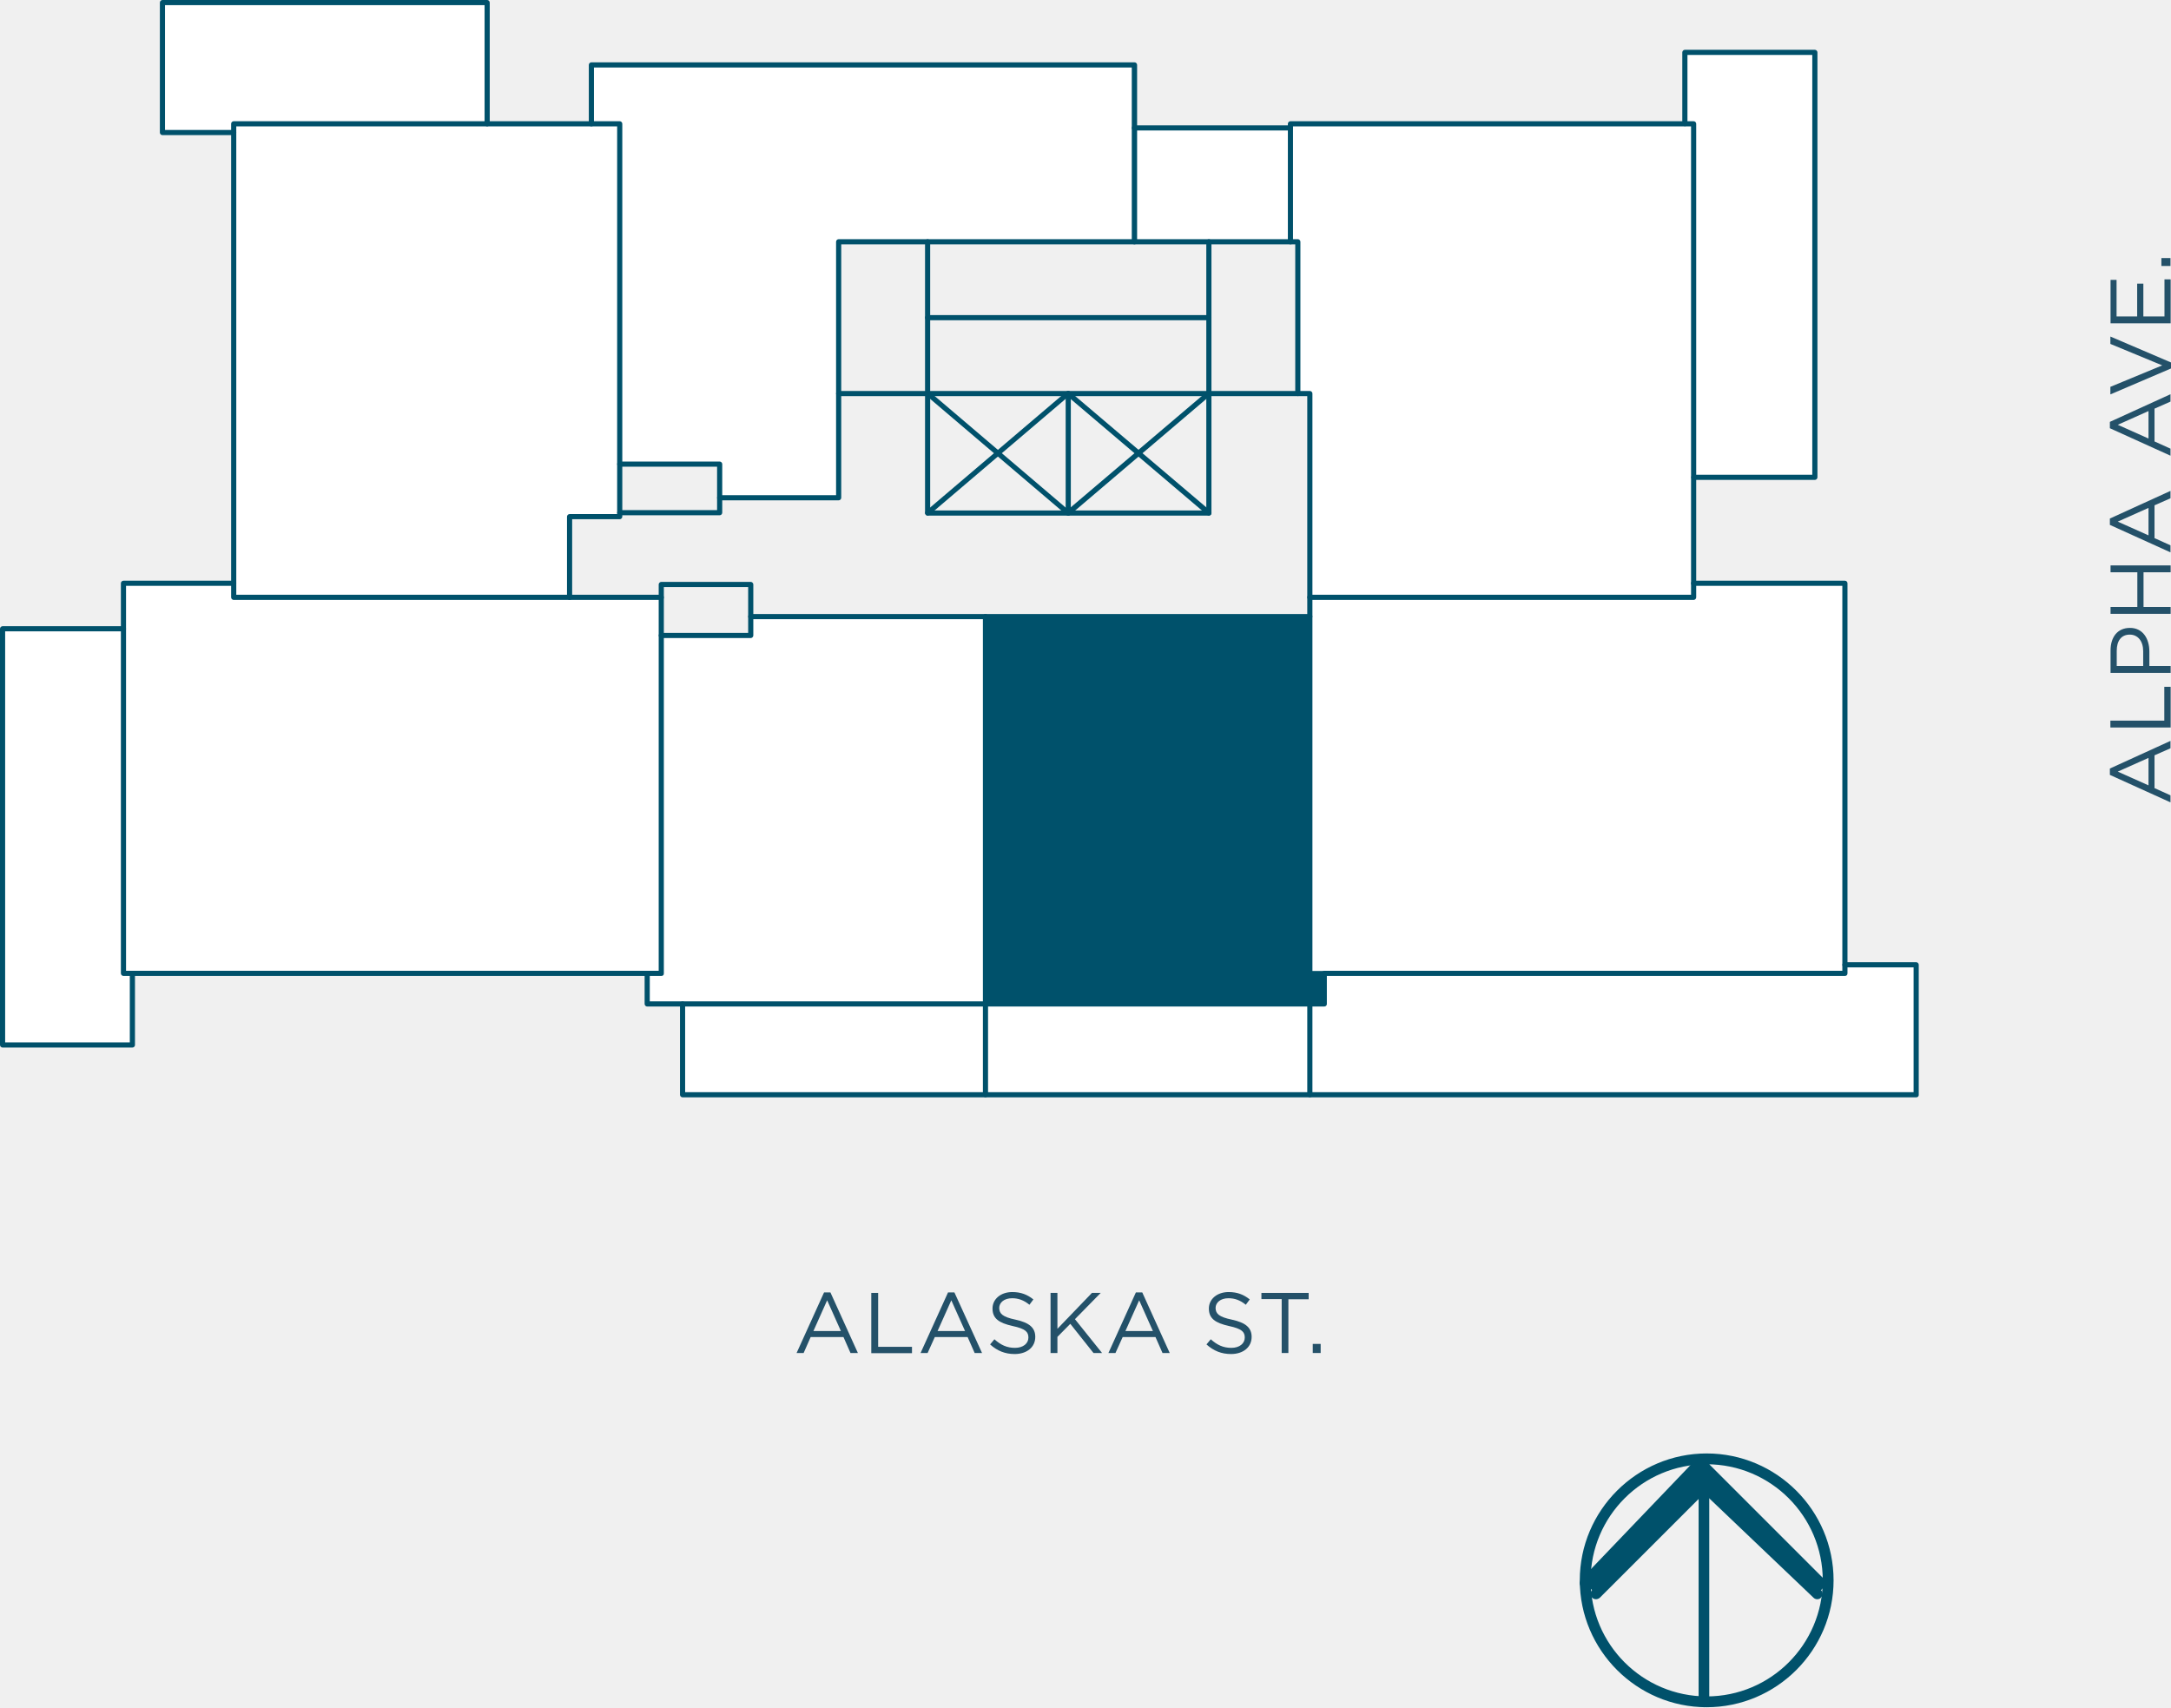
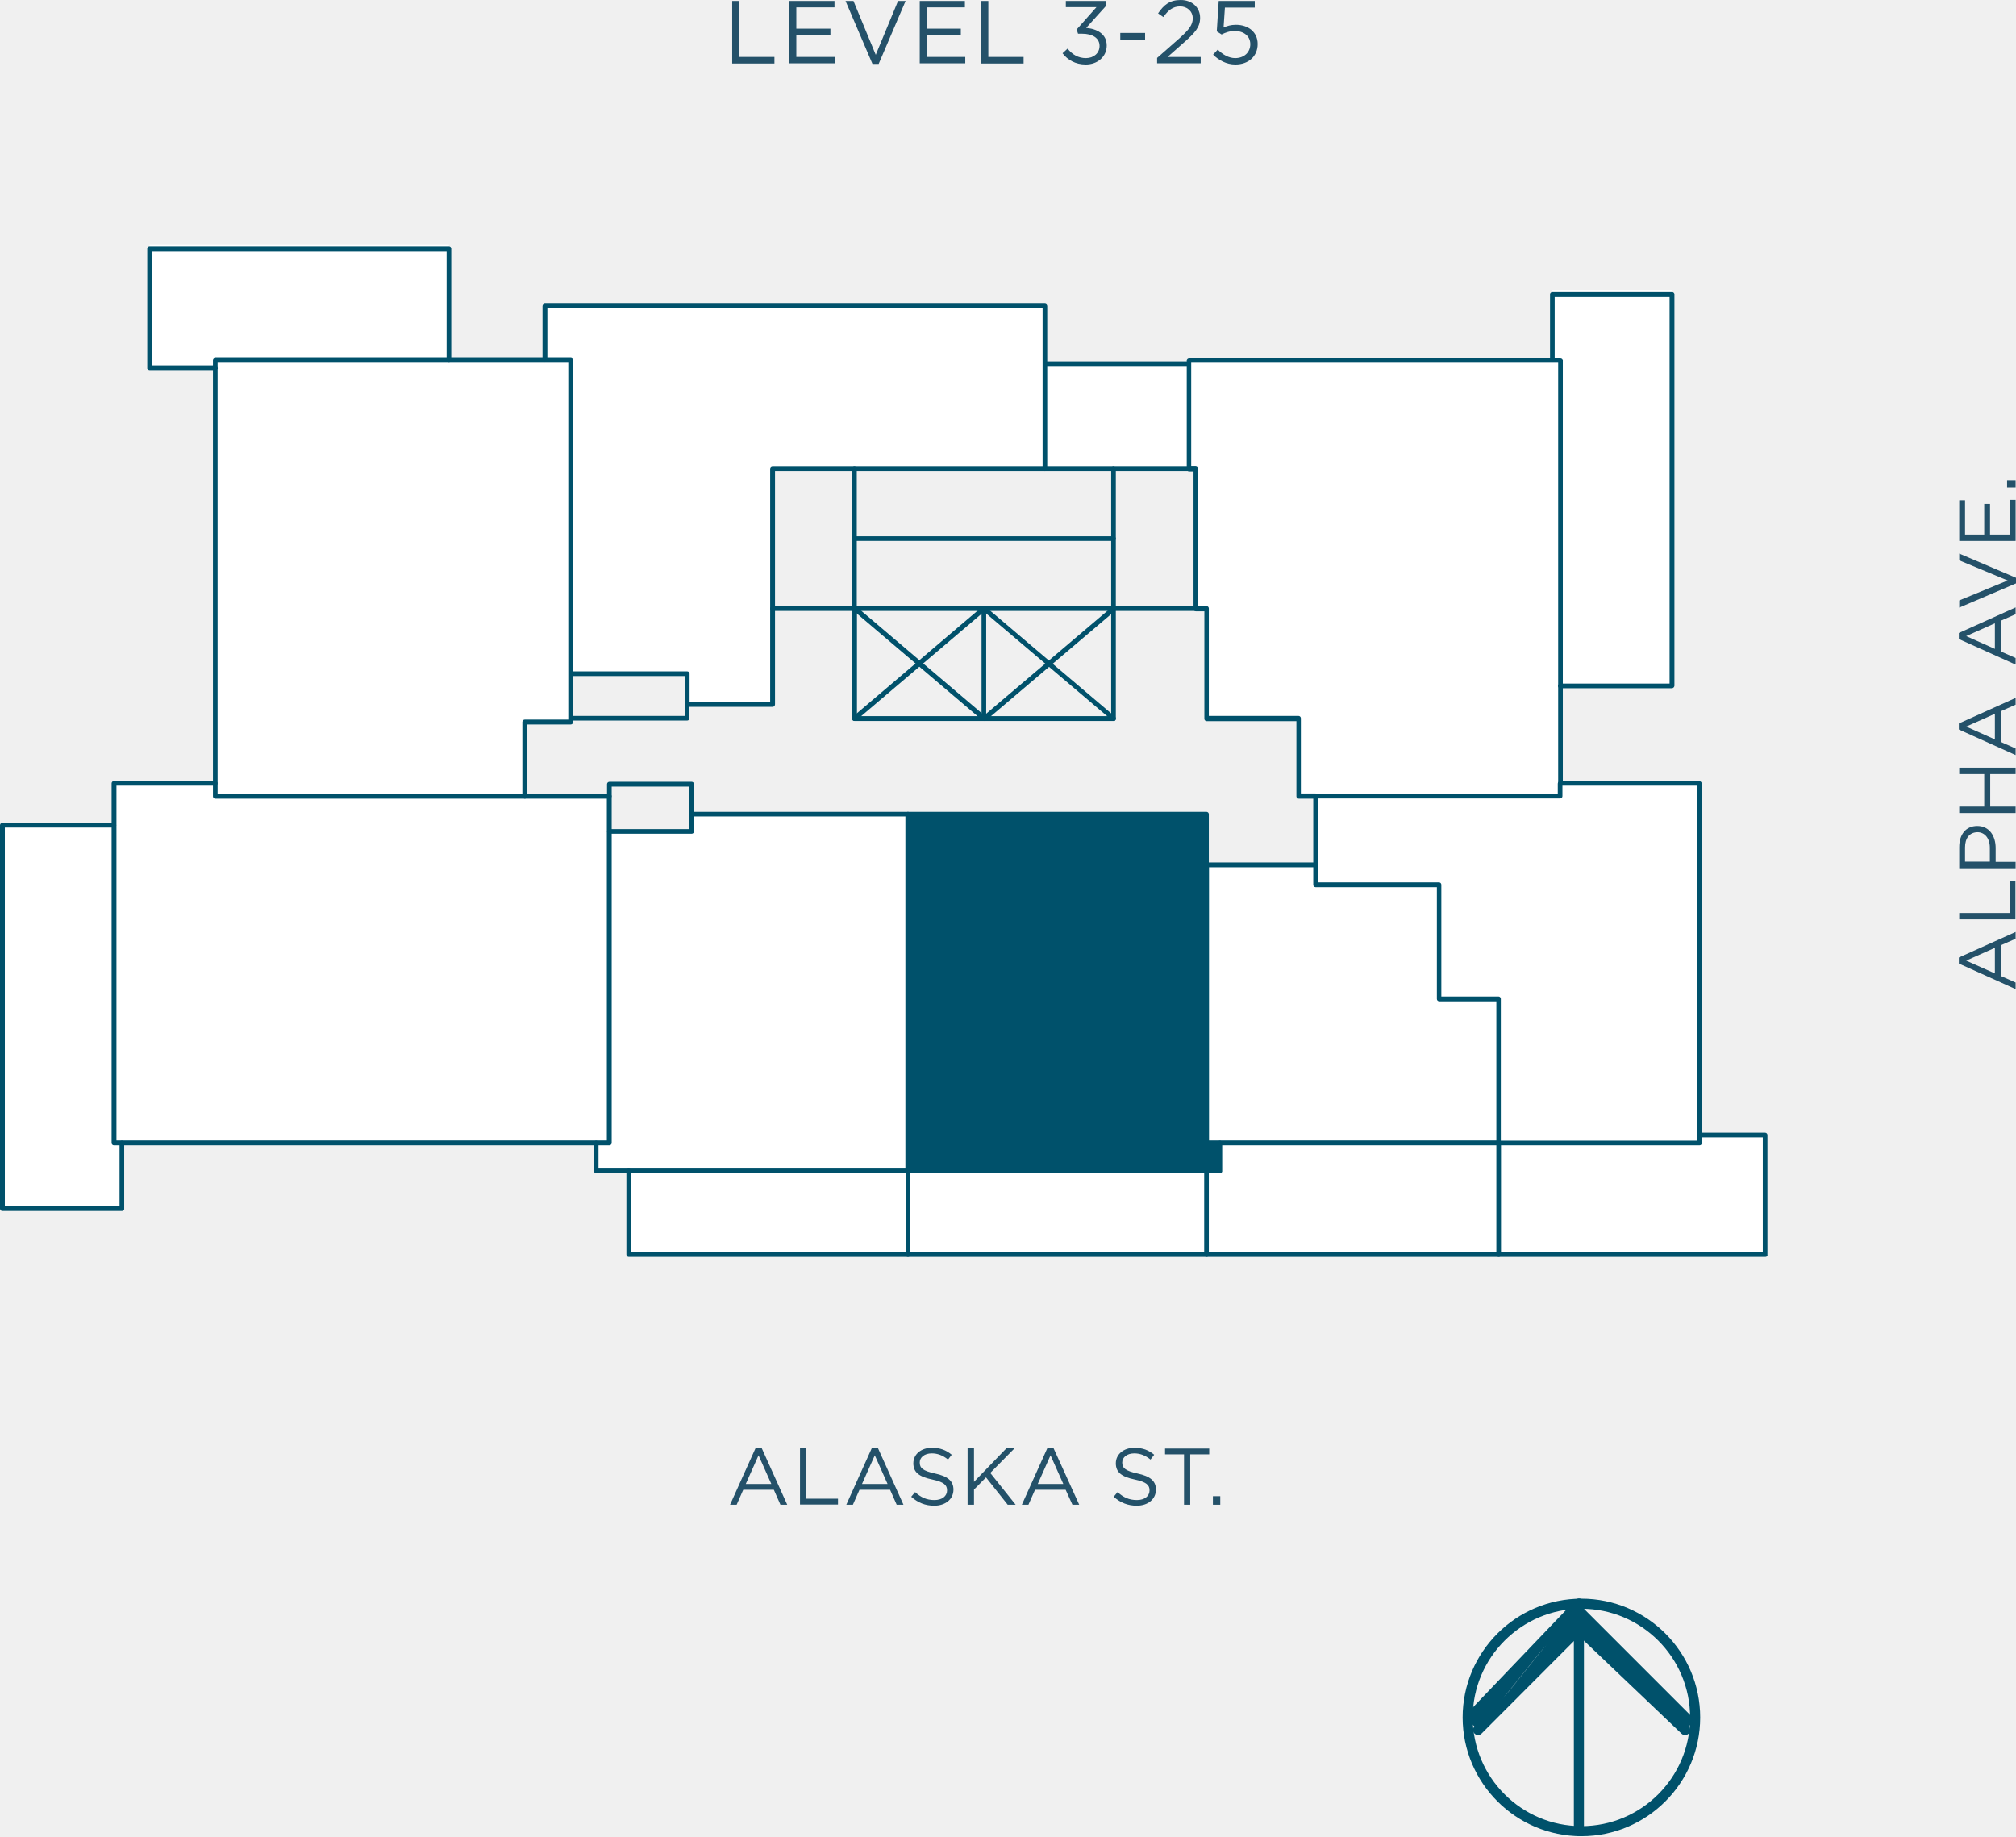
- <svg xmlns="http://www.w3.org/2000/svg" version="1.1" id="Layer_1" x="0px" y="0px" viewBox="0 0 126.43 99.43" style="enable-background:new 0 0 126.43 99.43;" xml:space="preserve">
+ <svg xmlns="http://www.w3.org/2000/svg" version="1.1" id="Layer_1" x="0px" y="0px" viewBox="0 0 104.05 94.77" style="enable-background:new 0 0 104.05 94.77;" xml:space="preserve">
  <style type="text/css">
- 	.st0{fill:#00516B;}
- 	.st1{fill:none;stroke:#00516B;stroke-width:0;stroke-linecap:round;stroke-miterlimit:10;}
- 	.st2{fill:#245169;}
- 	.st3{fill:#FFFFFF;}
+ 	.st0{fill:#FFFFFF;}
+ 	.st1{fill:#00516B;}
+ 	.st2{fill:none;stroke:#00516B;stroke-width:0;stroke-linecap:round;stroke-miterlimit:10;}
+ 	.st3{fill:#245169;}
</style>
  <g>
-     <path class="st0" d="M99.23,99.43c-0.17,0-0.31-0.14-0.31-0.31V84.97c0-0.17,0.14-0.31,0.31-0.31s0.31,0.14,0.31,0.31v14.15   C99.55,99.29,99.4,99.43,99.23,99.43z" />
-   </g>
-   <g>
-     <path class="st0" d="M105.83,93.14c-0.08,0-0.16-0.03-0.22-0.09l-6.6-6.29c-0.13-0.12-0.13-0.32-0.01-0.44   c0.12-0.13,0.32-0.13,0.44-0.01l6.6,6.29c0.13,0.12,0.13,0.32,0.01,0.44C106,93.11,105.92,93.14,105.83,93.14z" />
-   </g>
-   <g>
-     <path class="st0" d="M99.23,84.97l6.6,7.86l-6.6-6.29V84.97z M106.46,92.2l-7.23-7.23l6.6,7.86L106.46,92.2z" />
-   </g>
-   <g>
-     <path class="st1" d="M99.23,84.97l6.6,7.86l-6.6-6.29V84.97z M106.46,92.2l-7.23-7.23l6.6,7.86L106.46,92.2z" />
-   </g>
-   <g>
    <g>
-       <path class="st0" d="M99.39,99.43c-4.07,0-7.39-3.32-7.39-7.39s3.32-7.39,7.39-7.39s7.39,3.32,7.39,7.39S103.46,99.43,99.39,99.43    z M99.39,85.28c-3.73,0-6.76,3.03-6.76,6.76s3.03,6.76,6.76,6.76s6.76-3.03,6.76-6.76S103.12,85.28,99.39,85.28z" />
+       <rect x="7.72" y="12.64" class="st0" width="15.45" height="6.36" />
+     </g>
+     <g>
+       <rect x="53.93" y="18.79" class="st0" width="7.42" height="5.4" />
+     </g>
+     <g>
+       <rect x="80.1" y="14.96" class="st0" width="6.18" height="20.44" />
+     </g>
+     <g>
+       <rect x="32.45" y="58.57" class="st0" width="58.66" height="6.18" />
+     </g>
+     <g>
+       <rect x="0.12" y="42.59" class="st0" width="6.17" height="19.79" />
+     </g>
+     <g>
+       <polygon class="st0" points="31.44,42.91 31.44,58.99 30.77,58.99 6.29,58.99 5.88,58.99 5.88,42.59 5.88,40.43 11.11,40.43     11.11,41.1 27.08,41.1 31.44,41.1   " />
+     </g>
+     <g>
+       <polygon class="st0" points="46.86,42.02 46.86,60.43 32.45,60.43 30.77,60.43 30.77,58.99 31.44,58.99 31.44,42.91 35.69,42.91     35.69,42.02   " />
+     </g>
+     <g>
+       <polygon class="st1" points="62.27,60.43 46.86,60.43 46.86,42.02 62.27,42.02 62.27,44.63 62.27,58.99 62.96,58.99 62.96,60.43       " />
+     </g>
+     <g>
+       <polygon class="st0" points="67.9,45.66 74.28,45.66 74.28,51.56 77.35,51.56 77.35,58.99 62.96,58.99 62.27,58.99 62.27,44.63     67.9,44.63   " />
+     </g>
+     <g>
+       <polygon class="st0" points="87.71,58.57 87.71,58.99 77.35,58.99 77.35,51.56 74.28,51.56 74.28,45.66 67.9,45.66 67.9,44.63     67.9,41.1 80.52,41.1 80.52,40.43 87.71,40.43   " />
+     </g>
+     <g>
+       <polygon class="st0" points="80.52,40.43 80.52,41.1 67.9,41.1 67.03,41.1 67.03,37.09 62.27,37.09 62.27,31.41 61.7,31.41     61.7,24.19 61.35,24.19 61.35,18.79 61.35,18.58 80.1,18.58 80.52,18.58 80.52,35.4   " />
+     </g>
+     <g>
+       <polygon class="st0" points="28.12,15.78 53.93,15.78 53.93,18.79 53.93,24.19 44.1,24.19 39.87,24.19 39.87,31.41 39.87,36.36     35.46,36.36 35.46,34.76 29.46,34.76 29.46,18.58 28.12,18.58   " />
+     </g>
+     <g>
+       <polygon class="st0" points="29.46,37.07 29.46,37.27 27.08,37.27 27.08,41.1 11.11,41.1 11.11,40.43 11.11,19 11.11,18.58     23.17,18.58 28.12,18.58 29.46,18.58 29.46,34.76   " />
+     </g>
+     <g>
+       <path class="st1" d="M62.96,60.55h-16.1c-0.07,0-0.12-0.06-0.12-0.12s0.06-0.12,0.12-0.12h15.98v-1.32c0-0.07,0.06-0.12,0.12-0.12    s0.12,0.06,0.12,0.12v1.44C63.09,60.5,63.03,60.55,62.96,60.55z" />
+     </g>
+     <g>
+       <path class="st1" d="M62.27,44.75c-0.07,0-0.12-0.06-0.12-0.12v-2.49H46.86c-0.07,0-0.12-0.06-0.12-0.12s0.06-0.12,0.12-0.12    h15.41c0.07,0,0.12,0.06,0.12,0.12v2.61C62.4,44.7,62.34,44.75,62.27,44.75z" />
+     </g>
+     <g>
+       <path class="st1" d="M57.48,37.21c-0.03,0-0.06-0.01-0.08-0.03l-6.61-5.61l-6.6,5.61c-0.05,0.04-0.13,0.04-0.18-0.01    c-0.04-0.05-0.04-0.13,0.01-0.18l6.68-5.68c0.05-0.04,0.12-0.04,0.16,0l6.69,5.68c0.05,0.04,0.06,0.12,0.01,0.18    C57.55,37.2,57.51,37.21,57.48,37.21z" />
+     </g>
+     <g>
+       <path class="st1" d="M50.79,37.21c-0.03,0-0.06-0.01-0.08-0.03l-6.68-5.68c-0.05-0.04-0.06-0.12-0.01-0.18    c0.05-0.05,0.12-0.06,0.18-0.01l6.6,5.61l6.61-5.61c0.05-0.04,0.13-0.04,0.18,0.01c0.04,0.05,0.04,0.13-0.01,0.18l-6.69,5.68    C50.84,37.2,50.81,37.21,50.79,37.21z" />
+     </g>
+     <g>
+       <path class="st1" d="M50.78,37.21c-0.07,0-0.12-0.06-0.12-0.12v-5.68c0-0.07,0.06-0.12,0.12-0.12s0.12,0.06,0.12,0.12v5.68    C50.91,37.16,50.85,37.21,50.78,37.21z" />
+     </g>
+     <g>
+       <path class="st1" d="M61.35,18.91h-7.42c-0.07,0-0.12-0.06-0.12-0.12s0.06-0.12,0.12-0.12h7.42c0.07,0,0.12,0.06,0.12,0.12    S61.42,18.91,61.35,18.91z" />
+     </g>
+     <g>
+       <path class="st1" d="M6.29,62.5H0.12C0.06,62.5,0,62.45,0,62.38V42.59c0-0.07,0.06-0.12,0.12-0.12h5.76    c0.07,0,0.12,0.06,0.12,0.12s-0.06,0.12-0.12,0.12H0.25v19.54h5.92v-3.26c0-0.07,0.06-0.12,0.12-0.12s0.12,0.06,0.12,0.12v3.39    C6.42,62.45,6.36,62.5,6.29,62.5z" />
+     </g>
+     <g>
+       <path class="st1" d="M91.11,64.87H32.45c-0.07,0-0.12-0.06-0.12-0.12v-4.32c0-0.07,0.06-0.12,0.12-0.12s0.12,0.06,0.12,0.12v4.2    h58.41v-5.93h-3.28c-0.07,0-0.12-0.06-0.12-0.12s0.06-0.12,0.12-0.12h3.4c0.07,0,0.12,0.06,0.12,0.12v6.18    C91.24,64.82,91.18,64.87,91.11,64.87z" />
+     </g>
+     <g>
+       <path class="st1" d="M11.11,19.12H7.72c-0.07,0-0.12-0.06-0.12-0.12v-6.17c0-0.07,0.06-0.12,0.12-0.12h15.45    c0.07,0,0.12,0.06,0.12,0.12v5.75c0,0.07-0.06,0.12-0.12,0.12s-0.12-0.06-0.12-0.12v-5.62H7.85v5.92h3.27    c0.07,0,0.12,0.06,0.12,0.12S11.18,19.12,11.11,19.12z" />
+     </g>
+     <g>
+       <path class="st1" d="M86.29,35.52h-5.76c-0.07,0-0.12-0.06-0.12-0.12s0.06-0.12,0.12-0.12h5.64V15.31h-5.93v3.26    c0,0.07-0.06,0.12-0.12,0.12s-0.12-0.06-0.12-0.12v-3.39c0-0.07,0.06-0.12,0.12-0.12h6.18c0.07,0,0.12,0.06,0.12,0.12V35.4    C86.41,35.47,86.35,35.52,86.29,35.52z" />
+     </g>
+     <g>
+       <path class="st1" d="M46.86,64.87c-0.07,0-0.12-0.06-0.12-0.12v-4.32c0-0.07,0.06-0.12,0.12-0.12s0.12,0.06,0.12,0.12v4.32    C46.99,64.82,46.93,64.87,46.86,64.87z" />
+     </g>
+     <g>
+       <path class="st1" d="M62.27,64.87c-0.07,0-0.12-0.06-0.12-0.12v-4.32c0-0.07,0.06-0.12,0.12-0.12s0.12,0.06,0.12,0.12v4.32    C62.4,64.82,62.34,64.87,62.27,64.87z" />
+     </g>
+     <g>
+       <path class="st1" d="M44.1,31.53c-0.07,0-0.12-0.06-0.12-0.12v-7.22c0-0.07,0.06-0.12,0.12-0.12s0.12,0.06,0.12,0.12v7.22    C44.23,31.48,44.17,31.53,44.1,31.53z" />
+     </g>
+     <g>
+       <path class="st1" d="M57.47,31.53c-0.07,0-0.12-0.06-0.12-0.12v-7.22c0-0.07,0.06-0.12,0.12-0.12s0.12,0.06,0.12,0.12v7.22    C57.6,31.48,57.54,31.53,57.47,31.53z" />
+     </g>
+     <g>
+       <path class="st1" d="M77.35,64.87c-0.07,0-0.12-0.06-0.12-0.12v-5.76c0-0.07,0.06-0.12,0.12-0.12s0.12,0.06,0.12,0.12v5.76    C77.48,64.82,77.42,64.87,77.35,64.87z" />
+     </g>
+     <g>
+       <path class="st1" d="M44.1,31.53h-4.23c-0.07,0-0.12-0.06-0.12-0.12s0.06-0.12,0.12-0.12h4.23c0.07,0,0.12,0.06,0.12,0.12    S44.17,31.53,44.1,31.53z" />
+     </g>
+     <g>
+       <path class="st1" d="M61.7,31.53h-4.23c-0.07,0-0.12-0.06-0.12-0.12s0.06-0.12,0.12-0.12h4.23c0.07,0,0.12,0.06,0.12,0.12    S61.77,31.53,61.7,31.53z" />
+     </g>
+     <g>
+       <path class="st1" d="M61.35,24.31h-7.42c-0.07,0-0.12-0.06-0.12-0.12s0.06-0.12,0.12-0.12h7.42c0.07,0,0.12,0.06,0.12,0.12    S61.42,24.31,61.35,24.31z" />
+     </g>
+     <g>
+       <path class="st1" d="M57.48,37.21H44.1c-0.07,0-0.12-0.06-0.12-0.12v-5.68c0-0.07,0.06-0.12,0.12-0.12h13.37    c0.07,0,0.12,0.06,0.12,0.12v5.68C57.6,37.16,57.54,37.21,57.48,37.21z M44.23,36.96h13.12v-5.43H44.23V36.96z" />
+     </g>
+     <g>
+       <path class="st1" d="M67.9,41.22h-0.87c-0.07,0-0.12-0.06-0.12-0.12v-3.88h-4.63c-0.07,0-0.12-0.06-0.12-0.12v-5.55h-0.44    c-0.07,0-0.12-0.06-0.12-0.12v-7.1h-0.23c-0.07,0-0.12-0.06-0.12-0.12v-5.61c0-0.07,0.06-0.12,0.12-0.12h19.17    c0.07,0,0.12,0.06,0.12,0.12v21.85c0,0.07-0.06,0.12-0.12,0.12s-0.12-0.06-0.12-0.12V18.7H61.48v5.36h0.23    c0.07,0,0.12,0.06,0.12,0.12v7.1h0.44c0.07,0,0.12,0.06,0.12,0.12v5.55h4.63c0.07,0,0.12,0.06,0.12,0.12v3.88h0.75    c0.07,0,0.12,0.06,0.12,0.12S67.97,41.22,67.9,41.22z" />
+     </g>
+     <g>
+       <path class="st1" d="M35.69,42.14c-0.07,0-0.12-0.06-0.12-0.12V40.6h-4v0.49c0,0.07-0.06,0.12-0.12,0.12s-0.12-0.06-0.12-0.12    v-0.62c0-0.07,0.06-0.12,0.12-0.12h4.25c0.07,0,0.12,0.06,0.12,0.12v1.54C35.82,42.09,35.76,42.14,35.69,42.14z" />
+     </g>
+     <g>
+       <path class="st1" d="M46.86,60.55H30.77c-0.07,0-0.12-0.06-0.12-0.12v-1.44c0-0.07,0.06-0.12,0.12-0.12s0.12,0.06,0.12,0.12v1.32    h15.84V42.14H35.82v0.77c0,0.07-0.06,0.12-0.12,0.12h-4.25c-0.07,0-0.12-0.06-0.12-0.12s0.06-0.12,0.12-0.12h4.12v-0.77    c0-0.07,0.06-0.12,0.12-0.12h11.17c0.07,0,0.12,0.06,0.12,0.12v18.41C46.99,60.5,46.93,60.55,46.86,60.55z" />
+     </g>
+     <g>
+       <path class="st1" d="M31.44,59.11H5.88c-0.07,0-0.12-0.06-0.12-0.12V40.43c0-0.07,0.06-0.12,0.12-0.12h5.23    c0.07,0,0.12,0.06,0.12,0.12s-0.06,0.12-0.12,0.12h-5.1v18.31h25.31V41.22h-4.23c-0.07,0-0.12-0.06-0.12-0.12s0.06-0.12,0.12-0.12    h4.36c0.07,0,0.12,0.06,0.12,0.12v17.89C31.57,59.06,31.51,59.11,31.44,59.11z" />
+     </g>
+     <g>
+       <path class="st1" d="M35.46,37.19h-6c-0.07,0-0.12-0.06-0.12-0.12s0.06-0.12,0.12-0.12h5.88v-0.58c0-0.07,0.06-0.12,0.12-0.12    s0.12,0.06,0.12,0.12v0.71C35.59,37.14,35.53,37.19,35.46,37.19z" />
+     </g>
+     <g>
+       <path class="st1" d="M39.88,36.48h-4.41c-0.07,0-0.12-0.06-0.12-0.12v-1.47h-5.88c-0.07,0-0.12-0.06-0.12-0.12    s0.06-0.12,0.12-0.12h6c0.07,0,0.12,0.06,0.12,0.12v1.47h4.16V24.19c0-0.07,0.06-0.12,0.12-0.12h13.94V15.9H28.25v2.67    c0,0.07-0.06,0.12-0.12,0.12S28,18.65,28,18.58v-2.8c0-0.07,0.06-0.12,0.12-0.12h25.81c0.07,0,0.12,0.06,0.12,0.12v8.41    c0,0.07-0.06,0.12-0.12,0.12H40v12.04C40,36.43,39.94,36.48,39.88,36.48z" />
+     </g>
+     <g>
+       <path class="st1" d="M27.08,41.22H11.11c-0.07,0-0.12-0.06-0.12-0.12V18.58c0-0.07,0.06-0.12,0.12-0.12h18.35    c0.07,0,0.12,0.06,0.12,0.12v18.69c0,0.07-0.06,0.12-0.12,0.12h-2.25v3.71C27.21,41.17,27.15,41.22,27.08,41.22z M11.24,40.97    h15.72v-3.71c0-0.07,0.06-0.12,0.12-0.12h2.25V18.7h-18.1V40.97z" />
+     </g>
+     <g>
+       <path class="st1" d="M57.48,27.92H44.1c-0.07,0-0.12-0.06-0.12-0.12s0.06-0.12,0.12-0.12h13.37c0.07,0,0.12,0.06,0.12,0.12    S57.54,27.92,57.48,27.92z" />
+     </g>
+     <g>
+       <path class="st1" d="M87.71,59.11H77.35c-0.07,0-0.12-0.06-0.12-0.12s0.06-0.12,0.12-0.12h10.23V40.55h-6.94v0.54    c0,0.07-0.06,0.12-0.12,0.12h-12.5v3.41c0,0.07-0.06,0.12-0.12,0.12s-0.12-0.06-0.12-0.12V41.1c0-0.07,0.06-0.12,0.12-0.12h12.5    v-0.54c0-0.07,0.06-0.12,0.12-0.12h7.19c0.07,0,0.12,0.06,0.12,0.12v18.56C87.84,59.06,87.78,59.11,87.71,59.11z" />
+     </g>
+     <g>
+       <path class="st1" d="M77.35,59.11H62.27c-0.07,0-0.12-0.06-0.12-0.12V44.63c0-0.07,0.06-0.12,0.12-0.12h5.63    c0.07,0,0.12,0.06,0.12,0.12v0.91h6.25c0.07,0,0.12,0.06,0.12,0.12v5.77h2.95c0.07,0,0.12,0.06,0.12,0.12v7.43    C77.48,59.06,77.42,59.11,77.35,59.11z M62.4,58.86h14.83v-7.18h-2.95c-0.07,0-0.12-0.06-0.12-0.12v-5.77H67.9    c-0.07,0-0.12-0.06-0.12-0.12v-0.91H62.4V58.86z" />
+     </g>
+     <g>
+       <path class="st1" d="M81.49,94.76c-0.14,0-0.26-0.12-0.26-0.26V82.77c0-0.14,0.12-0.26,0.26-0.26s0.26,0.12,0.26,0.26V94.5    C81.75,94.65,81.64,94.76,81.49,94.76z" />
+     </g>
+     <g>
+       <path class="st1" d="M86.97,89.55c-0.06,0-0.13-0.02-0.18-0.07l-5.48-5.22c-0.1-0.1-0.11-0.26-0.01-0.37s0.26-0.11,0.37-0.01    l5.48,5.22c0.1,0.1,0.11,0.26,0.01,0.37C87.11,89.52,87.04,89.55,86.97,89.55z" />
+     </g>
+     <g>
+       <path class="st1" d="M81.49,82.77l5.48,6.52l-5.48-5.21V82.77z M87.49,88.77l-6-6l5.48,6.52L87.49,88.77z" />
+     </g>
+     <g>
+       <path class="st2" d="M81.49,82.77l5.48,6.52l-5.48-5.21V82.77z M87.49,88.77l-6-6l5.48,6.52L87.49,88.77z" />
+     </g>
+     <g>
+       <g>
+         <path class="st1" d="M81.62,94.77c-3.38,0-6.13-2.75-6.13-6.13s2.75-6.13,6.13-6.13s6.13,2.75,6.13,6.13S85,94.77,81.62,94.77z      M81.62,83.03c-3.09,0-5.61,2.52-5.61,5.61s2.51,5.61,5.61,5.61s5.61-2.52,5.61-5.61S84.72,83.03,81.62,83.03z" />
+       </g>
+       <g>
+         <path class="st1" d="M75.76,89.03c-0.06,0-0.13-0.02-0.18-0.07c-0.1-0.1-0.11-0.26-0.01-0.37l5.74-6     c0.1-0.11,0.27-0.11,0.37-0.01c0.1,0.1,0.11,0.26,0.01,0.37l-5.74,6C75.89,89,75.83,89.03,75.76,89.03z" />
+       </g>
+       <g>
+         <path class="st1" d="M76.28,89.55c-0.07,0-0.13-0.03-0.18-0.08c-0.1-0.1-0.1-0.27,0-0.37l5.21-5.22c0.1-0.1,0.27-0.1,0.37,0     c0.1,0.1,0.1,0.27,0,0.37l-5.21,5.22C76.41,89.53,76.35,89.55,76.28,89.55z" />
+       </g>
+       <g>
+         <path class="st1" d="M81.49,82.77l-5.22,6.52l5.22-5.21V82.77z M75.76,88.77l5.74-6l-5.22,6.52L75.76,88.77z" />
+       </g>
+       <g>
+         <path class="st2" d="M81.49,82.77l-5.22,6.52l5.22-5.21V82.77z M75.76,88.77l5.74-6l-5.22,6.52L75.76,88.77z" />
+       </g>
+     </g>
+     <g>
+       <path class="st3" d="M37.79,0.05h0.36v2.89h1.82v0.34h-2.18V0.05z" />
+       <path class="st3" d="M43.07,0.38H41.1v1.1h1.76v0.33H41.1v1.13h1.99v0.33h-2.35V0.05h2.33V0.38z" />
+       <path class="st3" d="M46.35,0.05h0.39l-1.39,3.25h-0.32l-1.39-3.25h0.41l1.15,2.78L46.35,0.05z" />
+       <path class="st3" d="M49.8,0.38h-1.97v1.1h1.76v0.33h-1.76v1.13h1.99v0.33h-2.35V0.05h2.33V0.38z" />
+       <path class="st3" d="M50.65,0.05h0.36v2.89h1.82v0.34h-2.18V0.05z" />
+       <path class="st3" d="M55.01,0.37V0.05h2.06v0.27l-1.01,1.12c0.57,0.05,1.06,0.32,1.06,0.91c0,0.58-0.48,0.98-1.08,0.98    c-0.54,0-0.94-0.24-1.2-0.58l0.26-0.24C55.35,2.82,55.65,3,56.05,3c0.39,0,0.7-0.25,0.7-0.63c0-0.41-0.37-0.63-0.9-0.63h-0.21    l-0.07-0.22l1.02-1.15H55.01z" />
+       <path class="st3" d="M57.82,2.07V1.7h1.28v0.37H57.82z" />
+       <path class="st3" d="M60.04,0.88l-0.27-0.19C60.07,0.25,60.37,0,60.94,0c0.59,0,1,0.39,1,0.92c0,0.47-0.25,0.76-0.82,1.26    l-0.86,0.76h1.71v0.33h-2.25V2.99l1.17-1.03c0.49-0.44,0.67-0.69,0.67-1.01c0-0.38-0.3-0.62-0.65-0.62    C60.54,0.33,60.3,0.52,60.04,0.88z" />
+       <path class="st3" d="M62.9,0.05h1.86v0.34h-1.54l-0.07,1.03c0.19-0.08,0.37-0.14,0.64-0.14c0.63,0,1.12,0.37,1.12,0.99    c0,0.64-0.48,1.06-1.15,1.06c-0.46,0-0.86-0.22-1.15-0.51l0.24-0.26C63.11,2.82,63.42,3,63.75,3c0.46,0,0.78-0.3,0.78-0.72    c0-0.41-0.33-0.68-0.8-0.68c-0.27,0-0.49,0.08-0.68,0.18L62.8,1.62L62.9,0.05z" />
+     </g>
+     <g>
+       <path class="st3" d="M40.63,77.66h-0.35l-0.34-0.77h-1.58l-0.34,0.77h-0.34L39,74.73h0.31L40.63,77.66z M39.15,75.11l-0.66,1.48    h1.32L39.15,75.11z" />
+       <path class="st3" d="M41.28,74.75h0.33v2.6h1.64v0.3h-1.96V74.75z" />
+       <path class="st3" d="M46.63,77.66h-0.35l-0.34-0.77h-1.58l-0.34,0.77h-0.34L45,74.73h0.31L46.63,77.66z M45.15,75.11l-0.66,1.48    h1.32L45.15,75.11z" />
+       <path class="st3" d="M48.26,76.05c0.65,0.14,0.95,0.38,0.95,0.83c0,0.5-0.42,0.83-0.99,0.83c-0.46,0-0.84-0.15-1.19-0.46l0.2-0.24    c0.3,0.27,0.59,0.41,1,0.41c0.39,0,0.65-0.2,0.65-0.5c0-0.27-0.15-0.43-0.76-0.56c-0.67-0.14-0.98-0.36-0.98-0.84    c0-0.46,0.4-0.8,0.96-0.8c0.42,0,0.73,0.12,1.02,0.36l-0.19,0.25c-0.27-0.22-0.54-0.32-0.84-0.32c-0.38,0-0.62,0.21-0.62,0.47    C47.47,75.76,47.62,75.91,48.26,76.05z" />
+       <path class="st3" d="M52.42,77.66h-0.41l-1.12-1.41l-0.62,0.63v0.78h-0.33v-2.91h0.33v1.73l1.67-1.73h0.42l-1.25,1.27L52.42,77.66    z" />
+       <path class="st3" d="M55.7,77.66h-0.35L55,76.89h-1.58l-0.34,0.77h-0.34l1.32-2.93h0.31L55.7,77.66z M54.22,75.11l-0.66,1.48h1.32    L54.22,75.11z" />
+       <path class="st3" d="M58.71,76.05c0.65,0.14,0.95,0.38,0.95,0.83c0,0.5-0.42,0.83-0.99,0.83c-0.46,0-0.84-0.15-1.19-0.46l0.2-0.24    c0.3,0.27,0.59,0.41,1,0.41c0.39,0,0.65-0.2,0.65-0.5c0-0.27-0.15-0.43-0.76-0.56c-0.67-0.14-0.98-0.36-0.98-0.84    c0-0.46,0.4-0.8,0.96-0.8c0.42,0,0.73,0.12,1.02,0.36l-0.19,0.25c-0.27-0.22-0.54-0.32-0.84-0.32c-0.38,0-0.62,0.21-0.62,0.47    C57.92,75.76,58.07,75.91,58.71,76.05z" />
+       <path class="st3" d="M61.44,77.66h-0.33v-2.6h-0.98v-0.3h2.28v0.3h-0.98V77.66z" />
+       <path class="st3" d="M62.6,77.66v-0.44h0.38v0.44H62.6z" />
+     </g>
+     <g>
+       <path class="st3" d="M104.03,48.1v0.35l-0.77,0.34v1.58l0.77,0.34v0.34l-2.93-1.32v-0.31L104.03,48.1z M101.48,49.58l1.48,0.66    v-1.32L101.48,49.58z" />
+       <path class="st3" d="M101.12,47.45v-0.33h2.6v-1.63h0.3v1.96H101.12z" />
+       <path class="st3" d="M103,43.77v0.71h1.03v0.33h-2.91v-1.09c0-0.66,0.35-1.09,0.93-1.09C102.68,42.63,103,43.15,103,43.77z     M101.42,43.74v0.73h1.28v-0.72c0-0.48-0.26-0.8-0.64-0.8C101.64,42.96,101.42,43.27,101.42,43.74z" />
+       <path class="st3" d="M102.72,41.63h1.31v0.33h-2.91v-0.33h1.29v-1.68h-1.29v-0.33h2.91v0.33h-1.31V41.63z" />
+       <path class="st3" d="M104.03,36.02v0.35l-0.77,0.34v1.58l0.77,0.34v0.34l-2.93-1.32v-0.31L104.03,36.02z M101.48,37.5l1.48,0.66    v-1.32L101.48,37.5z" />
+       <path class="st3" d="M104.03,31.35v0.35l-0.77,0.34v1.58l0.77,0.34v0.34l-2.93-1.32v-0.31L104.03,31.35z M101.48,32.83l1.48,0.66    v-1.32L101.48,32.83z" />
+       <path class="st3" d="M101.12,28.92v-0.35l2.93,1.25v0.29l-2.93,1.25v-0.37l2.5-1.03L101.12,28.92z" />
+       <path class="st3" d="M101.42,25.82v1.77h0.99v-1.58h0.3v1.58h1.02V25.8h0.3v2.12h-2.91v-2.1H101.42z" />
+       <path class="st3" d="M104.03,25.16h-0.44v-0.38h0.44V25.16z" />
    </g>
  </g>
-   <g>
-     <path class="st0" d="M92.31,92.52c-0.08,0-0.16-0.03-0.22-0.09c-0.12-0.12-0.13-0.32-0.01-0.45L99,84.75   c0.12-0.12,0.32-0.13,0.45-0.01c0.12,0.12,0.13,0.32,0.01,0.45l-6.92,7.23C92.48,92.48,92.4,92.52,92.31,92.52z" />
-   </g>
-   <g>
-     <path class="st0" d="M92.94,93.14c-0.08,0-0.16-0.03-0.22-0.09c-0.12-0.12-0.12-0.32,0-0.45l6.29-6.29c0.12-0.12,0.32-0.12,0.45,0   c0.12,0.12,0.12,0.32,0,0.45l-6.29,6.29C93.1,93.11,93.02,93.14,92.94,93.14z" />
-   </g>
-   <g>
-     <path class="st0" d="M99.23,84.97l-6.29,7.86l6.29-6.29V84.97z M92.31,92.2l6.92-7.23l-6.29,7.86L92.31,92.2z" />
-   </g>
-   <g>
-     <path class="st1" d="M99.23,84.97l-6.29,7.86l6.29-6.29V84.97z M92.31,92.2l6.92-7.23l-6.29,7.86L92.31,92.2z" />
-   </g>
-   <g>
-     <path class="st2" d="M49.96,78.8h-0.43l-0.41-0.93h-1.91L46.8,78.8h-0.41l1.6-3.53h0.37L49.96,78.8z M48.17,75.73l-0.8,1.79h1.6   L48.17,75.73z" />
-     <path class="st2" d="M50.74,75.3h0.4v3.14h1.97v0.37h-2.37V75.3z" />
-     <path class="st2" d="M57.19,78.8h-0.43l-0.41-0.93h-1.91l-0.42,0.93h-0.41l1.6-3.53h0.37L57.19,78.8z M55.4,75.73l-0.8,1.79h1.6   L55.4,75.73z" />
-     <path class="st2" d="M59.15,76.86c0.78,0.17,1.14,0.46,1.14,1c0,0.61-0.5,1-1.2,1c-0.55,0-1.01-0.18-1.43-0.56L57.91,78   c0.37,0.33,0.72,0.5,1.2,0.5c0.47,0,0.78-0.25,0.78-0.6c0-0.33-0.17-0.51-0.91-0.67c-0.81-0.18-1.18-0.44-1.18-1.02   c0-0.56,0.49-0.96,1.15-0.96c0.51,0,0.88,0.15,1.23,0.43l-0.23,0.31c-0.33-0.27-0.65-0.38-1.01-0.38c-0.46,0-0.75,0.25-0.75,0.57   C58.2,76.51,58.38,76.7,59.15,76.86z" />
-     <path class="st2" d="M64.18,78.8h-0.5l-1.35-1.7l-0.75,0.76v0.94h-0.4v-3.5h0.4v2.09l2.01-2.09h0.51l-1.5,1.53L64.18,78.8z" />
-     <path class="st2" d="M68.12,78.8H67.7l-0.41-0.93h-1.91l-0.42,0.93h-0.41l1.6-3.53h0.37L68.12,78.8z M66.34,75.73l-0.8,1.79h1.6   L66.34,75.73z" />
-     <path class="st2" d="M71.75,76.86c0.78,0.17,1.14,0.46,1.14,1c0,0.61-0.5,1-1.2,1c-0.55,0-1.01-0.18-1.43-0.56L70.51,78   c0.37,0.33,0.72,0.5,1.2,0.5c0.47,0,0.78-0.25,0.78-0.6c0-0.33-0.17-0.51-0.91-0.67c-0.81-0.18-1.18-0.44-1.18-1.02   c0-0.56,0.49-0.96,1.15-0.96c0.51,0,0.88,0.15,1.23,0.43l-0.23,0.31c-0.33-0.27-0.65-0.38-1.01-0.38c-0.46,0-0.75,0.25-0.75,0.57   C70.8,76.51,70.98,76.7,71.75,76.86z" />
-     <path class="st2" d="M75.04,78.8h-0.4v-3.14h-1.18V75.3h2.75v0.37h-1.18V78.8z" />
-     <path class="st2" d="M76.45,78.8v-0.53h0.46v0.53H76.45z" />
-   </g>
-   <g>
-     <path class="st2" d="M126.4,43.15v0.43l-0.93,0.41v1.91l0.93,0.42v0.41l-3.53-1.6v-0.37L126.4,43.15z M123.33,44.94l1.79,0.8v-1.6   L123.33,44.94z" />
-     <path class="st2" d="M122.9,42.37v-0.4h3.14v-1.97h0.37v2.37H122.9z" />
-     <path class="st2" d="M125.17,37.94v0.85h1.24v0.4h-3.5v-1.31c0-0.79,0.42-1.31,1.12-1.31C124.78,36.56,125.17,37.19,125.17,37.94z    M123.27,37.9v0.89h1.54v-0.87c0-0.58-0.31-0.96-0.78-0.96C123.52,36.96,123.27,37.34,123.27,37.9z" />
-     <path class="st2" d="M124.83,35.35h1.58v0.4h-3.5v-0.4h1.56v-2.02h-1.56v-0.4h3.5v0.4h-1.58V35.35z" />
-     <path class="st2" d="M126.4,28.59v0.43l-0.93,0.41v1.91l0.93,0.42v0.41l-3.53-1.6v-0.37L126.4,28.59z M123.33,30.38l1.79,0.8v-1.6   L123.33,30.38z" />
-     <path class="st2" d="M126.4,22.96v0.43l-0.93,0.41v1.91l0.93,0.42v0.41l-3.53-1.6v-0.37L126.4,22.96z M123.33,24.74l1.79,0.8v-1.6   L123.33,24.74z" />
-     <path class="st2" d="M122.9,20.03v-0.43l3.53,1.51v0.35l-3.53,1.51v-0.44l3.02-1.25L122.9,20.03z" />
-     <path class="st2" d="M123.26,16.29v2.14h1.2v-1.91h0.36v1.91h1.23v-2.16h0.36v2.56h-3.5v-2.53H123.26z" />
-     <path class="st2" d="M126.4,15.49h-0.53v-0.46h0.53V15.49z" />
-   </g>
-   <g>
-     <polygon class="st3" points="7.71,56.69 7.71,60.86 0.15,60.86 0.15,36.62 7.19,36.62 7.19,56.69  " />
-   </g>
-   <g>
-     <polygon class="st3" points="38.52,37.01 38.52,56.69 37.69,56.69 7.71,56.69 7.19,56.69 7.19,36.62 7.19,33.97 13.61,33.97    13.61,34.79 33.17,34.79 38.52,34.79  " />
-   </g>
-   <g>
-     <rect x="39.75" y="58.47" class="st3" width="17.64" height="5.29" />
-   </g>
-   <g>
-     <polygon class="st3" points="57.39,35.91 57.39,58.47 39.75,58.47 37.69,58.47 37.69,56.69 38.52,56.69 38.52,37.01 43.72,37.01    43.72,35.91  " />
-   </g>
-   <g>
-     <polygon class="st0" points="77.12,56.69 77.12,58.47 76.28,58.47 57.39,58.47 57.39,35.91 76.28,35.91 76.28,56.69  " />
-   </g>
-   <g>
-     <rect x="57.39" y="58.47" class="st3" width="18.89" height="5.29" />
-   </g>
-   <g>
-     <polygon class="st3" points="111.6,56.19 111.6,63.76 76.28,63.76 76.28,58.47 77.12,58.47 77.12,56.69 107.44,56.69 107.44,56.19     " />
-   </g>
-   <g>
-     <polygon class="st3" points="107.44,56.19 107.44,56.69 77.12,56.69 76.28,56.69 76.28,35.91 76.28,34.79 98.63,34.79 98.63,33.97    107.44,33.97  " />
-   </g>
-   <g>
-     <polygon class="st3" points="105.69,3.05 105.69,27.8 98.63,27.8 98.63,7.21 98.12,7.21 98.12,3.05  " />
-   </g>
-   <g>
-     <polygon class="st3" points="98.64,33.97 98.64,34.79 76.28,34.79 76.28,22.92 75.58,22.92 75.58,14.08 75.15,14.08 75.15,7.45    75.15,7.21 98.12,7.21 98.64,7.21 98.64,27.8  " />
-   </g>
-   <g>
-     <polygon class="st3" points="75.15,7.45 75.15,14.08 70.4,14.08 66.06,14.08 66.06,7.45  " />
-   </g>
-   <g>
-     <polygon class="st3" points="66.06,7.45 66.06,14.08 54.02,14.08 48.84,14.08 48.84,22.92 48.84,28.99 41.91,28.99 41.91,27.03    36.09,27.03 36.09,7.21 34.44,7.21 34.44,3.78 66.06,3.78  " />
-   </g>
-   <g>
-     <polygon class="st3" points="36.09,27.03 36.09,29.86 36.09,30.09 33.17,30.09 33.17,34.79 13.61,34.79 13.61,33.97 13.61,7.72    13.61,7.21 28.37,7.21 34.44,7.21 36.09,7.21  " />
-   </g>
-   <g>
-     <polygon class="st3" points="28.37,0.15 28.37,7.21 13.61,7.21 13.61,7.72 9.46,7.72 9.46,0.15  " />
-   </g>
-   <g>
-     <path class="st0" d="M70.4,30.03c-0.03,0-0.07-0.01-0.1-0.04l-8.1-6.88l-8.08,6.88c-0.06,0.05-0.16,0.05-0.21-0.02   c-0.05-0.06-0.05-0.16,0.02-0.21l8.18-6.96c0.06-0.05,0.14-0.05,0.19,0l8.2,6.96c0.06,0.05,0.07,0.15,0.02,0.21   C70.49,30.01,70.44,30.03,70.4,30.03z" />
-   </g>
-   <g>
-     <path class="st0" d="M62.21,30.03c-0.03,0-0.07-0.01-0.1-0.04l-8.18-6.96c-0.06-0.05-0.07-0.15-0.02-0.21   c0.05-0.06,0.15-0.07,0.21-0.02l8.08,6.88l8.1-6.88c0.06-0.05,0.16-0.05,0.21,0.02c0.05,0.06,0.05,0.16-0.02,0.21L62.3,30   C62.27,30.02,62.24,30.03,62.21,30.03z" />
-   </g>
-   <g>
-     <path class="st0" d="M62.21,30.03c-0.08,0-0.15-0.07-0.15-0.15v-6.96c0-0.08,0.07-0.15,0.15-0.15s0.15,0.07,0.15,0.15v6.96   C62.36,29.96,62.29,30.03,62.21,30.03z" />
-   </g>
-   <g>
-     <path class="st0" d="M75.15,7.6h-9.09c-0.08,0-0.15-0.07-0.15-0.15s0.07-0.15,0.15-0.15h9.09c0.08,0,0.15,0.07,0.15,0.15   S75.24,7.6,75.15,7.6z" />
-   </g>
-   <g>
-     <path class="st0" d="M7.71,61.01H0.15C0.07,61.01,0,60.94,0,60.86V36.62c0-0.08,0.07-0.15,0.15-0.15h7.04   c0.08,0,0.15,0.07,0.15,0.15s-0.07,0.15-0.15,0.15H0.3v23.94h7.26v-4.01c0-0.08,0.07-0.15,0.15-0.15s0.15,0.07,0.15,0.15v4.17   C7.86,60.94,7.79,61.01,7.71,61.01z" />
-   </g>
-   <g>
-     <path class="st0" d="M111.6,63.91H39.75c-0.08,0-0.15-0.07-0.15-0.15v-5.29c0-0.08,0.07-0.15,0.15-0.15s0.15,0.07,0.15,0.15v5.14   h71.54v-7.27h-4c-0.08,0-0.15-0.07-0.15-0.15s0.07-0.15,0.15-0.15h4.15c0.08,0,0.15,0.07,0.15,0.15v7.57   C111.75,63.84,111.68,63.91,111.6,63.91z" />
-   </g>
-   <g>
-     <path class="st0" d="M13.61,7.87H9.46c-0.08,0-0.15-0.07-0.15-0.15V0.15C9.31,0.07,9.38,0,9.46,0h18.91c0.08,0,0.15,0.07,0.15,0.15   v7.06c0,0.08-0.07,0.15-0.15,0.15s-0.15-0.07-0.15-0.15V0.3H9.61v7.27h4c0.08,0,0.15,0.07,0.15,0.15S13.7,7.87,13.61,7.87z" />
-   </g>
-   <g>
-     <path class="st0" d="M105.69,27.95h-7.05c-0.08,0-0.15-0.07-0.15-0.15s0.07-0.15,0.15-0.15h6.9V3.2h-7.27v4   c0,0.08-0.07,0.15-0.15,0.15s-0.15-0.07-0.15-0.15V3.05c0-0.08,0.07-0.15,0.15-0.15h7.57c0.08,0,0.15,0.07,0.15,0.15V27.8   C105.84,27.88,105.77,27.95,105.69,27.95z" />
-   </g>
-   <g>
-     <path class="st0" d="M57.39,63.91c-0.08,0-0.15-0.07-0.15-0.15v-5.29c0-0.08,0.07-0.15,0.15-0.15s0.15,0.07,0.15,0.15v5.29   C57.54,63.84,57.47,63.91,57.39,63.91z" />
-   </g>
-   <g>
-     <path class="st0" d="M76.28,63.91c-0.08,0-0.15-0.07-0.15-0.15v-5.29c0-0.08,0.07-0.15,0.15-0.15s0.15,0.07,0.15,0.15v5.29   C76.43,63.84,76.36,63.91,76.28,63.91z" />
-   </g>
-   <g>
-     <path class="st0" d="M54.02,23.07c-0.08,0-0.15-0.07-0.15-0.15v-8.84c0-0.08,0.07-0.15,0.15-0.15s0.15,0.07,0.15,0.15v8.84   C54.17,23.01,54.11,23.07,54.02,23.07z" />
-   </g>
-   <g>
-     <path class="st0" d="M70.4,23.07c-0.08,0-0.15-0.07-0.15-0.15v-8.84c0-0.08,0.07-0.15,0.15-0.15s0.15,0.07,0.15,0.15v8.84   C70.55,23.01,70.48,23.07,70.4,23.07z" />
-   </g>
-   <g>
-     <path class="st0" d="M54.02,23.07h-5.18c-0.08,0-0.15-0.07-0.15-0.15s0.07-0.15,0.15-0.15h5.18c0.08,0,0.15,0.07,0.15,0.15   S54.11,23.07,54.02,23.07z" />
-   </g>
-   <g>
-     <path class="st0" d="M75.58,23.07H70.4c-0.08,0-0.15-0.07-0.15-0.15s0.07-0.15,0.15-0.15h5.18c0.08,0,0.15,0.07,0.15,0.15   S75.67,23.07,75.58,23.07z" />
-   </g>
-   <g>
-     <path class="st0" d="M75.15,14.23h-9.09c-0.08,0-0.15-0.07-0.15-0.15s0.07-0.15,0.15-0.15h9.09c0.08,0,0.15,0.07,0.15,0.15   S75.24,14.23,75.15,14.23z" />
-   </g>
-   <g>
-     <path class="st0" d="M70.4,30.03H54.02c-0.08,0-0.15-0.07-0.15-0.15v-6.96c0-0.08,0.07-0.15,0.15-0.15H70.4   c0.08,0,0.15,0.07,0.15,0.15v6.96C70.55,29.96,70.48,30.03,70.4,30.03z M54.17,29.73h16.08v-6.66H54.17V29.73z" />
-   </g>
-   <g>
-     <path class="st0" d="M76.28,34.94c-0.08,0-0.15-0.07-0.15-0.15V23.07h-0.55c-0.08,0-0.15-0.07-0.15-0.15v-8.69h-0.28   c-0.08,0-0.15-0.07-0.15-0.15V7.21c0-0.08,0.07-0.15,0.15-0.15h23.48c0.08,0,0.15,0.07,0.15,0.15v26.77c0,0.08-0.07,0.15-0.15,0.15   s-0.15-0.07-0.15-0.15V7.36H75.3v6.57h0.28c0.08,0,0.15,0.07,0.15,0.15v8.69h0.55c0.08,0,0.15,0.07,0.15,0.15v11.87   C76.43,34.87,76.36,34.94,76.28,34.94z" />
-   </g>
-   <g>
-     <path class="st0" d="M107.44,56.84H77.12c-0.08,0-0.15-0.07-0.15-0.15s0.07-0.15,0.15-0.15h30.17V34.12h-8.51v0.67   c0,0.08-0.07,0.15-0.15,0.15h-22.2v0.96c0,0.08-0.07,0.15-0.15,0.15s-0.15-0.07-0.15-0.15v-1.11c0-0.08,0.07-0.15,0.15-0.15h22.2   v-0.67c0-0.08,0.07-0.15,0.15-0.15h8.81c0.08,0,0.15,0.07,0.15,0.15v22.72C107.59,56.78,107.53,56.84,107.44,56.84z" />
-   </g>
-   <g>
-     <path class="st0" d="M77.12,58.62H57.39c-0.08,0-0.15-0.07-0.15-0.15s0.07-0.15,0.15-0.15h19.58v-1.48h-0.69   c-0.08,0-0.15-0.07-0.15-0.15V36.06H57.39c-0.08,0-0.15-0.07-0.15-0.15s0.07-0.15,0.15-0.15h18.89c0.08,0,0.15,0.07,0.15,0.15   v20.64h0.69c0.08,0,0.15,0.07,0.15,0.15v1.78C77.27,58.55,77.21,58.62,77.12,58.62z" />
-   </g>
-   <g>
-     <path class="st0" d="M43.72,36.06c-0.08,0-0.15-0.07-0.15-0.15v-1.72h-4.91v0.61c0,0.08-0.07,0.15-0.15,0.15s-0.15-0.07-0.15-0.15   v-0.76c0-0.08,0.07-0.15,0.15-0.15h5.21c0.08,0,0.15,0.07,0.15,0.15v1.87C43.87,35.99,43.8,36.06,43.72,36.06z" />
-   </g>
-   <g>
-     <path class="st0" d="M57.39,58.62h-19.7c-0.08,0-0.15-0.07-0.15-0.15v-1.78c0-0.08,0.07-0.15,0.15-0.15s0.15,0.07,0.15,0.15v1.63   h19.4V36.06H43.87v0.95c0,0.08-0.07,0.15-0.15,0.15h-5.21c-0.08,0-0.15-0.07-0.15-0.15s0.07-0.15,0.15-0.15h5.06v-0.95   c0-0.08,0.07-0.15,0.15-0.15h13.67c0.08,0,0.15,0.07,0.15,0.15v22.56C57.54,58.55,57.47,58.62,57.39,58.62z" />
-   </g>
-   <g>
-     <path class="st0" d="M38.52,56.84H7.19c-0.08,0-0.15-0.07-0.15-0.15V33.97c0-0.08,0.07-0.15,0.15-0.15h6.42   c0.08,0,0.15,0.07,0.15,0.15s-0.07,0.15-0.15,0.15H7.34v22.42h31.02v-21.6h-5.19c-0.08,0-0.15-0.07-0.15-0.15s0.07-0.15,0.15-0.15   h5.34c0.08,0,0.15,0.07,0.15,0.15v21.9C38.67,56.78,38.6,56.84,38.52,56.84z" />
-   </g>
-   <g>
-     <path class="st0" d="M41.91,30.01h-5.82c-0.08,0-0.15-0.07-0.15-0.15s0.07-0.15,0.15-0.15h5.67v-0.72c0-0.08,0.07-0.15,0.15-0.15   s0.15,0.07,0.15,0.15v0.87C42.06,29.94,41.99,30.01,41.91,30.01z" />
-   </g>
-   <g>
-     <path class="st0" d="M48.84,29.14h-6.93c-0.08,0-0.15-0.07-0.15-0.15v-1.81h-5.67c-0.08,0-0.15-0.07-0.15-0.15s0.07-0.15,0.15-0.15   h5.82c0.08,0,0.15,0.07,0.15,0.15v1.81h6.63V14.08c0-0.08,0.07-0.15,0.15-0.15h17.07v-10H34.59v3.28c0,0.08-0.07,0.15-0.15,0.15   s-0.15-0.07-0.15-0.15V3.78c0-0.08,0.07-0.15,0.15-0.15h31.63c0.08,0,0.15,0.07,0.15,0.15v10.3c0,0.08-0.07,0.15-0.15,0.15H48.99   v14.76C48.99,29.07,48.92,29.14,48.84,29.14z" />
-   </g>
-   <g>
-     <path class="st0" d="M33.17,34.94H13.61c-0.08,0-0.15-0.07-0.15-0.15V7.21c0-0.08,0.07-0.15,0.15-0.15h22.48   c0.08,0,0.15,0.07,0.15,0.15v22.88c0,0.08-0.07,0.15-0.15,0.15h-2.77v4.55C33.33,34.88,33.26,34.94,33.17,34.94z M13.76,34.64   h19.26v-4.55c0-0.08,0.07-0.15,0.15-0.15h2.77V7.36H13.76V34.64z" />
-   </g>
-   <g>
-     <path class="st0" d="M70.4,18.65H54.02c-0.08,0-0.15-0.07-0.15-0.15s0.07-0.15,0.15-0.15H70.4c0.08,0,0.15,0.07,0.15,0.15   S70.48,18.65,70.4,18.65z" />
-   </g>
</svg>
